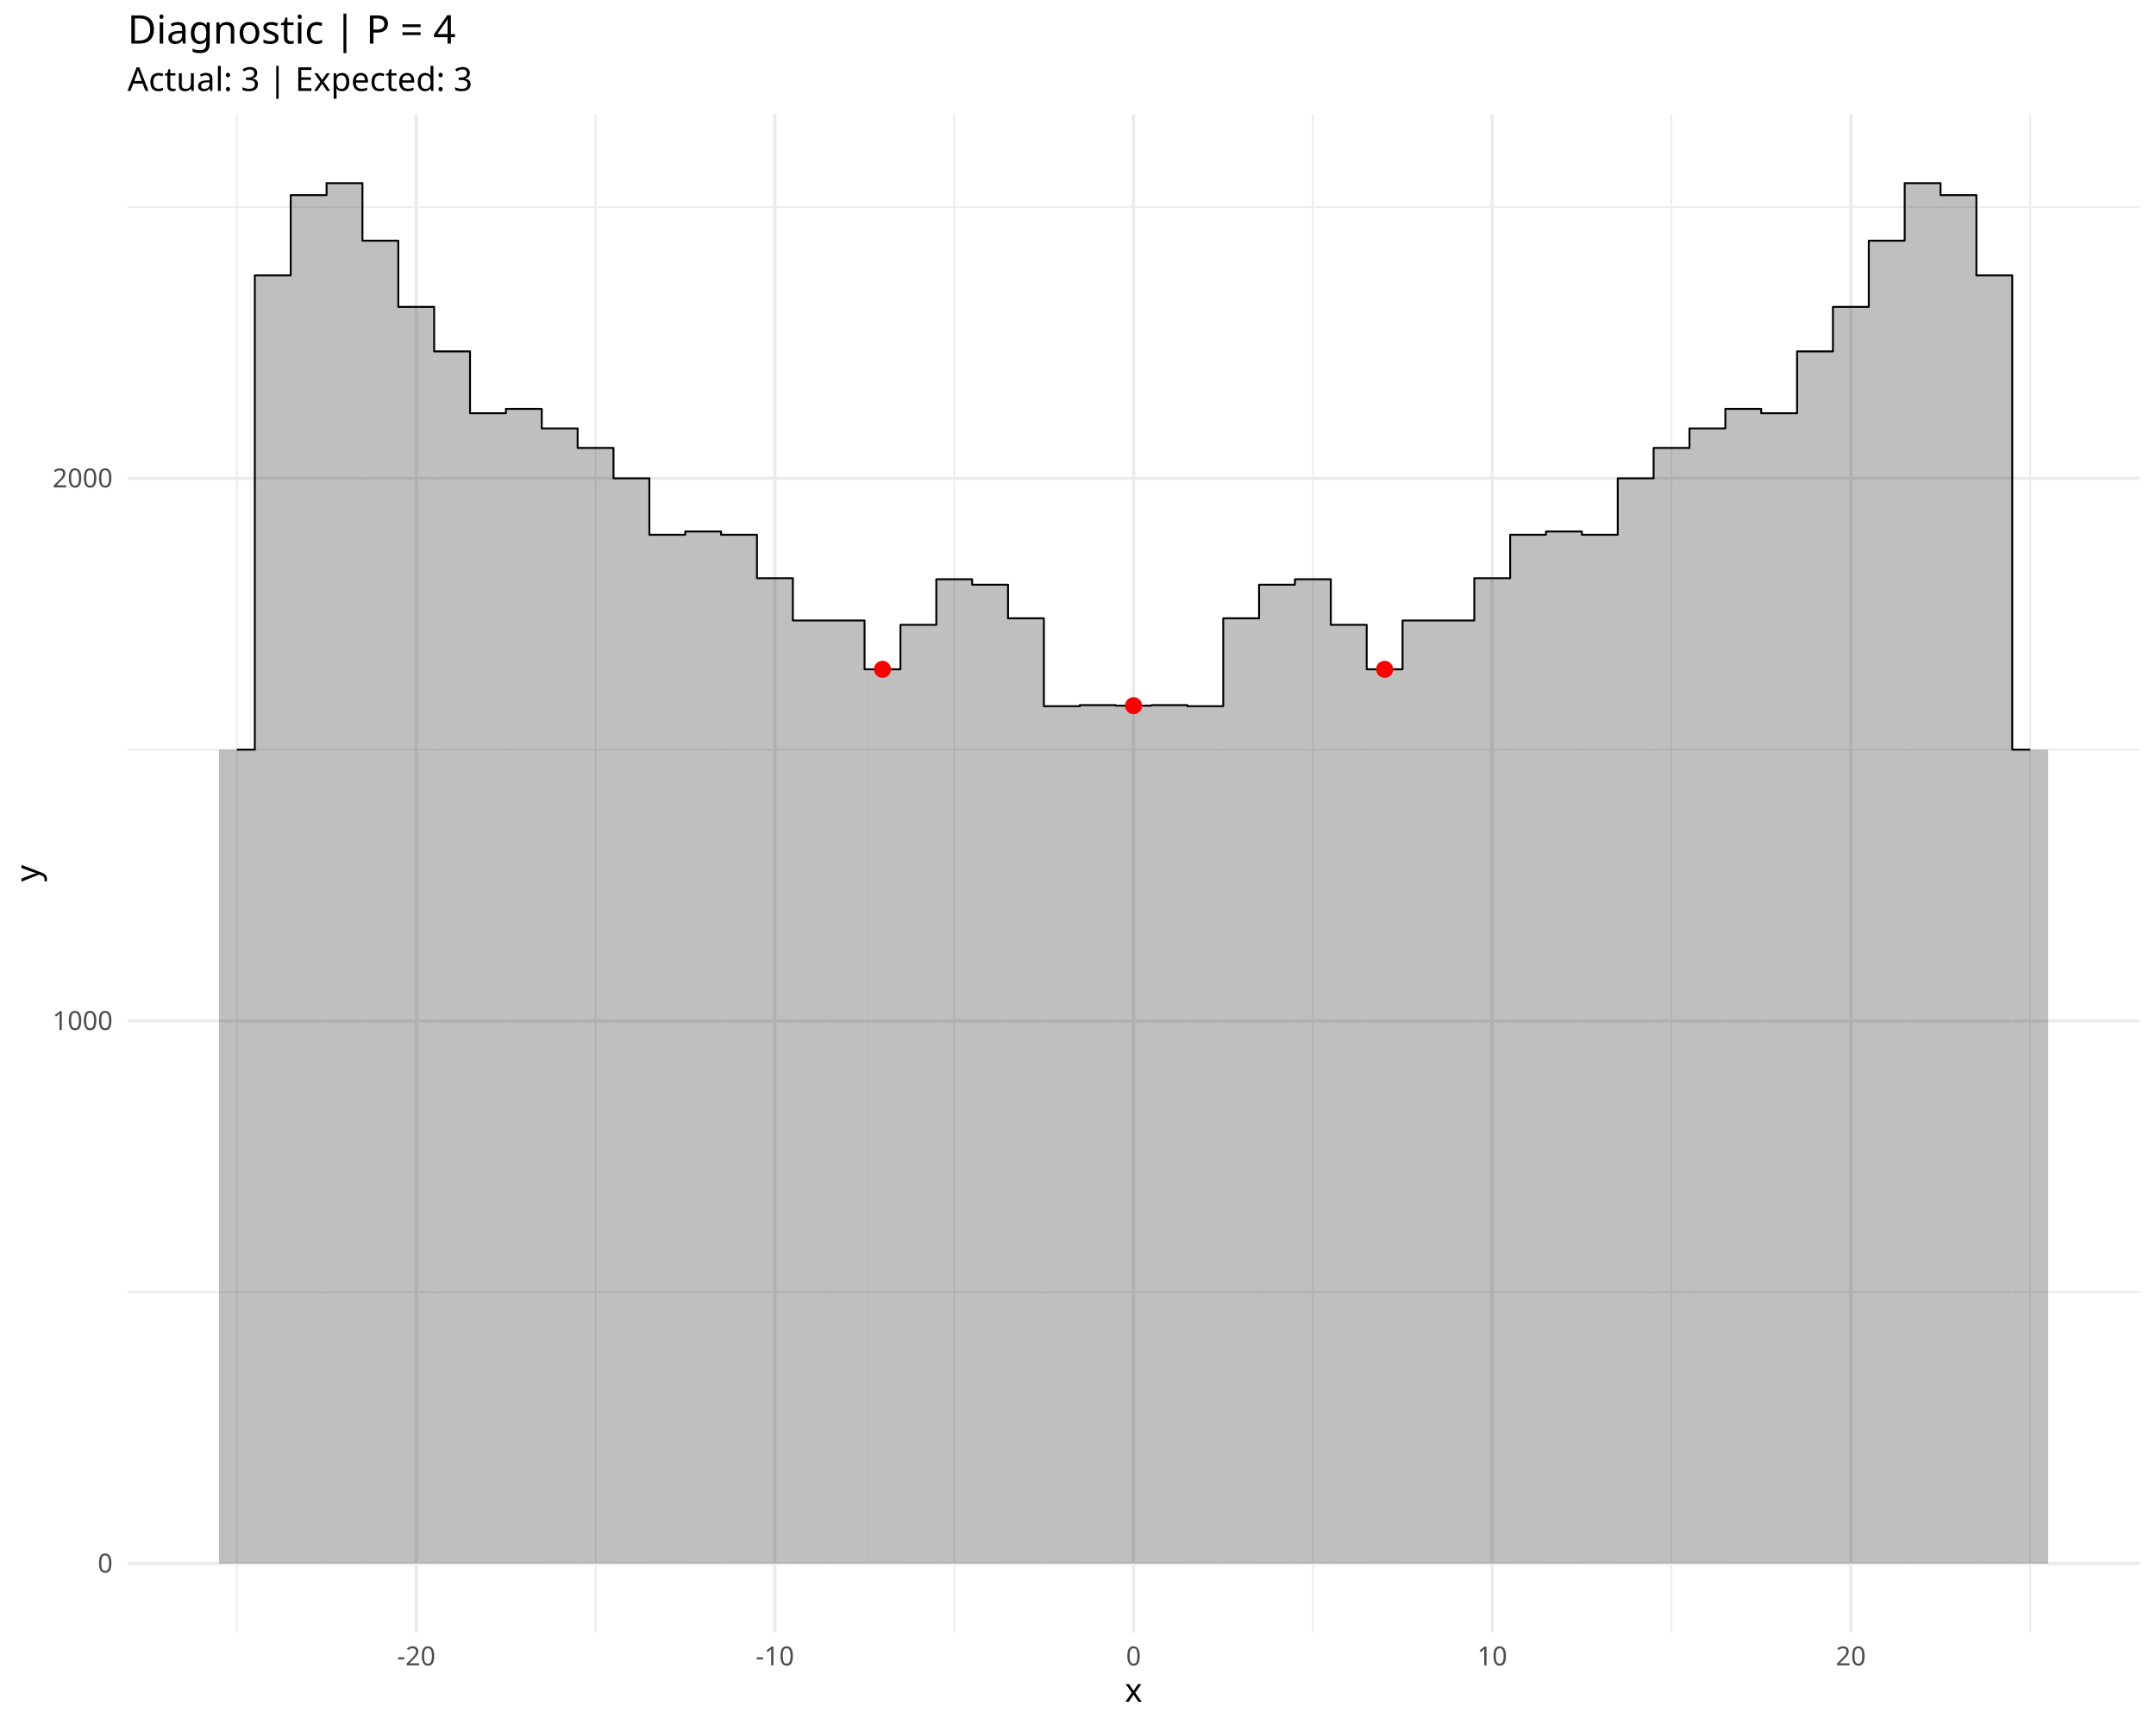
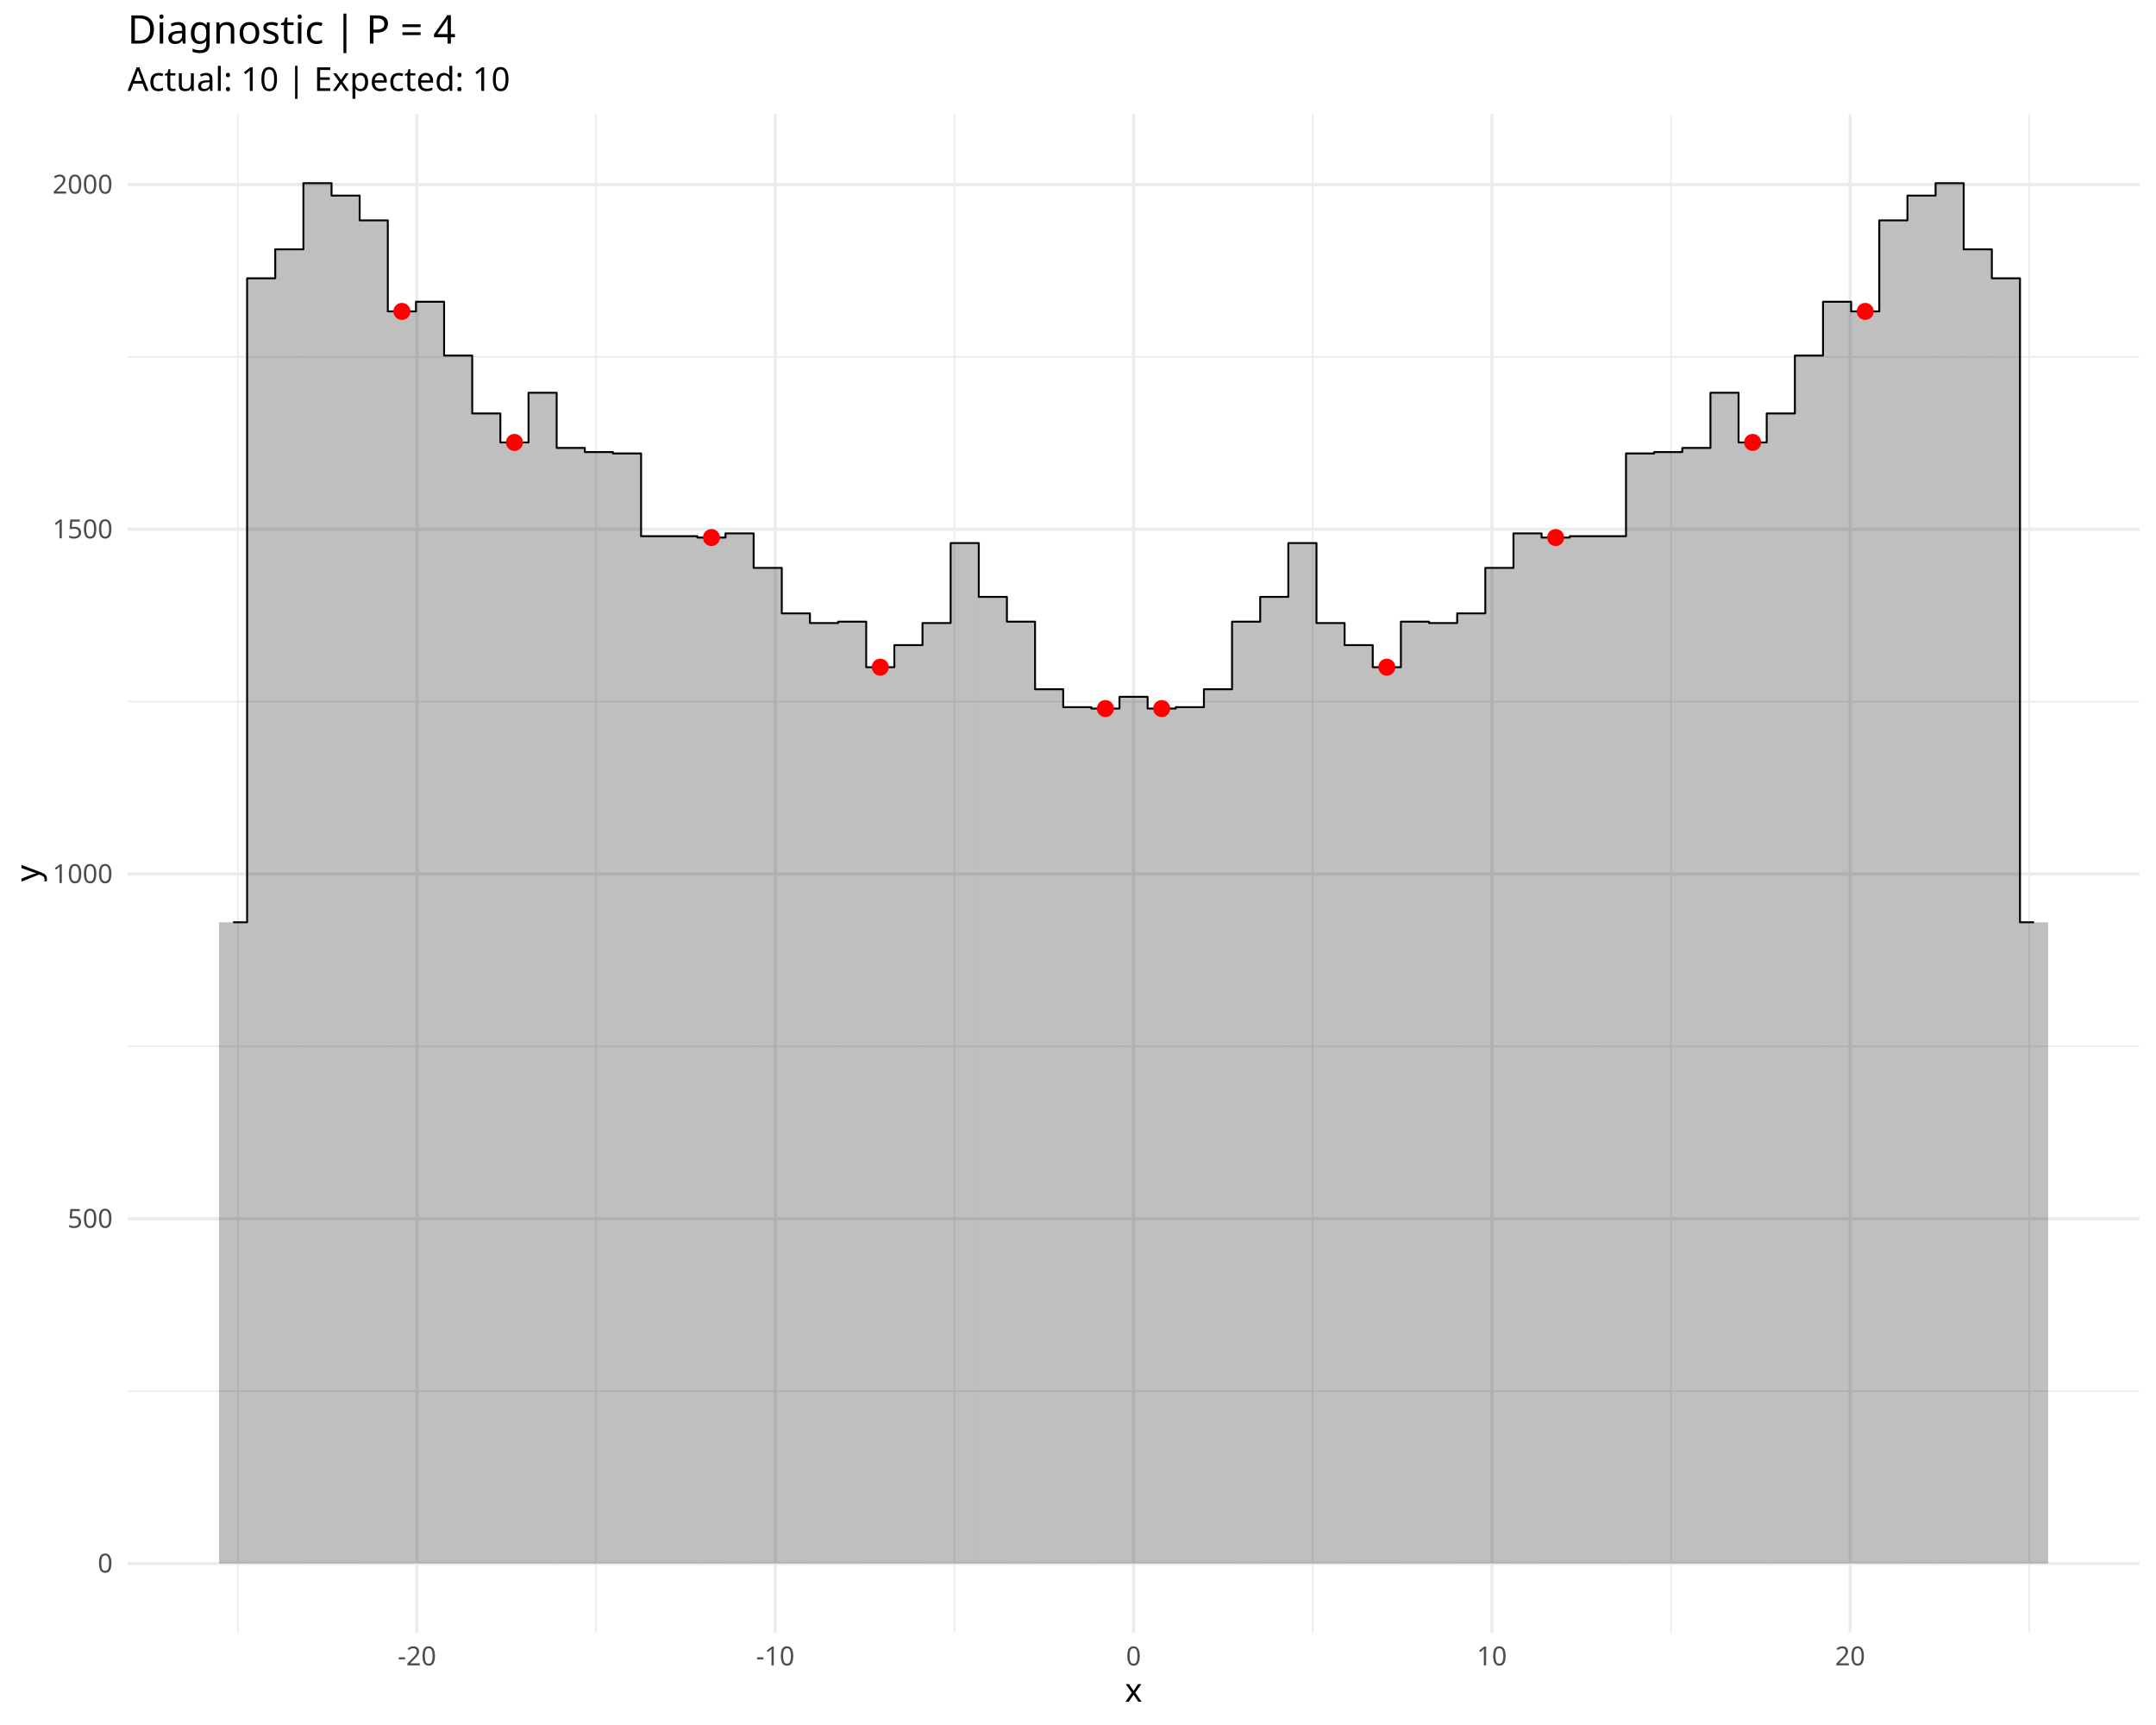
<svg xmlns="http://www.w3.org/2000/svg" class="svglite" data-engine-version="2.0" width="720.00pt" height="576.00pt" viewBox="0 0 720.00 576.00">
  <defs>
    <style type="text/css">
    .svglite line, .svglite polyline, .svglite polygon, .svglite path, .svglite rect, .svglite circle {
      fill: none;
      stroke: #000000;
      stroke-linecap: round;
      stroke-linejoin: round;
      stroke-miterlimit: 10.00;
    }
  </style>
  </defs>
  <rect width="100%" height="100%" style="stroke: none; fill: #FFFFFF;" />
  <defs>
    <clipPath id="cpMC4wMHw3MjAuMDB8MC4wMHw1NzYuMDA=">
      <rect x="0.00" y="0.00" width="720.00" height="576.00" />
    </clipPath>
  </defs>
  <g clip-path="url(#cpMC4wMHw3MjAuMDB8MC4wMHw1NzYuMDA=)">
    <rect x="0.00" y="0.00" width="720.00" height="576.00" style="stroke-width: 1.07; stroke: none; fill: #FFFFFF;" />
  </g>
  <defs>
    <clipPath id="cpNDIuNTh8NzE0LjUyfDM4LjEyfDU0NS4xMQ==">
      <rect x="42.58" y="38.12" width="671.94" height="507.00" />
    </clipPath>
  </defs>
  <g clip-path="url(#cpNDIuNTh8NzE0LjUyfDM4LjEyfDU0NS4xMQ==)">
-     <polyline points="42.58,431.48 714.52,431.48 " style="stroke-width: 0.53; stroke: #EBEBEB; stroke-linecap: butt;" />
-     <polyline points="42.58,250.31 714.52,250.31 " style="stroke-width: 0.53; stroke: #EBEBEB; stroke-linecap: butt;" />
-     <polyline points="42.58,69.13 714.52,69.13 " style="stroke-width: 0.53; stroke: #EBEBEB; stroke-linecap: butt;" />
-     <polyline points="79.11,545.11 79.11,38.12 " style="stroke-width: 0.53; stroke: #EBEBEB; stroke-linecap: butt;" />
-     <polyline points="198.89,545.11 198.89,38.12 " style="stroke-width: 0.53; stroke: #EBEBEB; stroke-linecap: butt;" />
-     <polyline points="318.66,545.11 318.66,38.12 " style="stroke-width: 0.53; stroke: #EBEBEB; stroke-linecap: butt;" />
-     <polyline points="438.44,545.11 438.44,38.12 " style="stroke-width: 0.53; stroke: #EBEBEB; stroke-linecap: butt;" />
-     <polyline points="558.21,545.11 558.21,38.12 " style="stroke-width: 0.53; stroke: #EBEBEB; stroke-linecap: butt;" />
-     <polyline points="677.99,545.11 677.99,38.12 " style="stroke-width: 0.53; stroke: #EBEBEB; stroke-linecap: butt;" />
+     <polyline points="42.58,464.51 714.52,464.51 " style="stroke-width: 0.53; stroke: #EBEBEB; stroke-linecap: butt;" />
+     <polyline points="42.58,349.40 714.52,349.40 " style="stroke-width: 0.53; stroke: #EBEBEB; stroke-linecap: butt;" />
+     <polyline points="42.58,234.29 714.52,234.29 " style="stroke-width: 0.53; stroke: #EBEBEB; stroke-linecap: butt;" />
+     <polyline points="42.58,119.18 714.52,119.18 " style="stroke-width: 0.53; stroke: #EBEBEB; stroke-linecap: butt;" />
+     <polyline points="79.41,545.11 79.41,38.12 " style="stroke-width: 0.53; stroke: #EBEBEB; stroke-linecap: butt;" />
+     <polyline points="199.07,545.11 199.07,38.12 " style="stroke-width: 0.53; stroke: #EBEBEB; stroke-linecap: butt;" />
+     <polyline points="318.72,545.11 318.72,38.12 " style="stroke-width: 0.53; stroke: #EBEBEB; stroke-linecap: butt;" />
+     <polyline points="438.38,545.11 438.38,38.12 " style="stroke-width: 0.53; stroke: #EBEBEB; stroke-linecap: butt;" />
+     <polyline points="558.04,545.11 558.04,38.12 " style="stroke-width: 0.53; stroke: #EBEBEB; stroke-linecap: butt;" />
+     <polyline points="677.69,545.11 677.69,38.12 " style="stroke-width: 0.53; stroke: #EBEBEB; stroke-linecap: butt;" />
    <polyline points="42.58,522.07 714.52,522.07 " style="stroke-width: 1.07; stroke: #EBEBEB; stroke-linecap: butt;" />
-     <polyline points="42.58,340.89 714.52,340.89 " style="stroke-width: 1.07; stroke: #EBEBEB; stroke-linecap: butt;" />
-     <polyline points="42.58,159.72 714.52,159.72 " style="stroke-width: 1.07; stroke: #EBEBEB; stroke-linecap: butt;" />
-     <polyline points="139.00,545.11 139.00,38.12 " style="stroke-width: 1.07; stroke: #EBEBEB; stroke-linecap: butt;" />
-     <polyline points="258.78,545.11 258.78,38.12 " style="stroke-width: 1.07; stroke: #EBEBEB; stroke-linecap: butt;" />
+     <polyline points="42.58,406.96 714.52,406.96 " style="stroke-width: 1.07; stroke: #EBEBEB; stroke-linecap: butt;" />
+     <polyline points="42.58,291.84 714.52,291.84 " style="stroke-width: 1.07; stroke: #EBEBEB; stroke-linecap: butt;" />
+     <polyline points="42.58,176.73 714.52,176.73 " style="stroke-width: 1.07; stroke: #EBEBEB; stroke-linecap: butt;" />
+     <polyline points="42.58,61.62 714.52,61.62 " style="stroke-width: 1.07; stroke: #EBEBEB; stroke-linecap: butt;" />
+     <polyline points="139.24,545.11 139.24,38.12 " style="stroke-width: 1.07; stroke: #EBEBEB; stroke-linecap: butt;" />
+     <polyline points="258.90,545.11 258.90,38.12 " style="stroke-width: 1.07; stroke: #EBEBEB; stroke-linecap: butt;" />
    <polyline points="378.55,545.11 378.55,38.12 " style="stroke-width: 1.07; stroke: #EBEBEB; stroke-linecap: butt;" />
-     <polyline points="498.33,545.11 498.33,38.12 " style="stroke-width: 1.07; stroke: #EBEBEB; stroke-linecap: butt;" />
-     <polyline points="618.10,545.11 618.10,38.12 " style="stroke-width: 1.07; stroke: #EBEBEB; stroke-linecap: butt;" />
-     <rect x="73.13" y="250.31" width="11.98" height="271.76" style="stroke-width: 1.07; stroke: none; stroke-linecap: butt; stroke-linejoin: miter; fill: #000000; fill-opacity: 0.25;" />
-     <rect x="85.10" y="91.96" width="11.98" height="430.11" style="stroke-width: 1.07; stroke: none; stroke-linecap: butt; stroke-linejoin: miter; fill: #000000; fill-opacity: 0.25;" />
-     <rect x="97.08" y="65.15" width="11.98" height="456.92" style="stroke-width: 1.07; stroke: none; stroke-linecap: butt; stroke-linejoin: miter; fill: #000000; fill-opacity: 0.25;" />
-     <rect x="109.06" y="61.16" width="11.98" height="460.91" style="stroke-width: 1.07; stroke: none; stroke-linecap: butt; stroke-linejoin: miter; fill: #000000; fill-opacity: 0.25;" />
-     <rect x="121.04" y="80.37" width="11.98" height="441.70" style="stroke-width: 1.07; stroke: none; stroke-linecap: butt; stroke-linejoin: miter; fill: #000000; fill-opacity: 0.25;" />
-     <rect x="133.01" y="102.47" width="11.98" height="419.60" style="stroke-width: 1.07; stroke: none; stroke-linecap: butt; stroke-linejoin: miter; fill: #000000; fill-opacity: 0.25;" />
-     <rect x="144.99" y="117.33" width="11.98" height="404.74" style="stroke-width: 1.07; stroke: none; stroke-linecap: butt; stroke-linejoin: miter; fill: #000000; fill-opacity: 0.25;" />
-     <rect x="156.97" y="137.98" width="11.98" height="384.09" style="stroke-width: 1.07; stroke: none; stroke-linecap: butt; stroke-linejoin: miter; fill: #000000; fill-opacity: 0.25;" />
-     <rect x="168.95" y="136.53" width="11.98" height="385.54" style="stroke-width: 1.07; stroke: none; stroke-linecap: butt; stroke-linejoin: miter; fill: #000000; fill-opacity: 0.25;" />
-     <rect x="180.92" y="143.05" width="11.98" height="379.01" style="stroke-width: 1.07; stroke: none; stroke-linecap: butt; stroke-linejoin: miter; fill: #000000; fill-opacity: 0.25;" />
-     <rect x="192.90" y="149.57" width="11.98" height="372.49" style="stroke-width: 1.07; stroke: none; stroke-linecap: butt; stroke-linejoin: miter; fill: #000000; fill-opacity: 0.25;" />
-     <rect x="204.88" y="159.72" width="11.98" height="362.35" style="stroke-width: 1.07; stroke: none; stroke-linecap: butt; stroke-linejoin: miter; fill: #000000; fill-opacity: 0.25;" />
-     <rect x="216.86" y="178.56" width="11.98" height="343.50" style="stroke-width: 1.07; stroke: none; stroke-linecap: butt; stroke-linejoin: miter; fill: #000000; fill-opacity: 0.25;" />
-     <rect x="228.83" y="177.48" width="11.98" height="344.59" style="stroke-width: 1.07; stroke: none; stroke-linecap: butt; stroke-linejoin: miter; fill: #000000; fill-opacity: 0.25;" />
-     <rect x="240.81" y="178.56" width="11.98" height="343.50" style="stroke-width: 1.07; stroke: none; stroke-linecap: butt; stroke-linejoin: miter; fill: #000000; fill-opacity: 0.25;" />
-     <rect x="252.79" y="193.06" width="11.98" height="329.01" style="stroke-width: 1.07; stroke: none; stroke-linecap: butt; stroke-linejoin: miter; fill: #000000; fill-opacity: 0.25;" />
-     <rect x="264.77" y="207.19" width="11.98" height="314.88" style="stroke-width: 1.07; stroke: none; stroke-linecap: butt; stroke-linejoin: miter; fill: #000000; fill-opacity: 0.25;" />
-     <rect x="276.74" y="207.19" width="11.98" height="314.88" style="stroke-width: 1.07; stroke: none; stroke-linecap: butt; stroke-linejoin: miter; fill: #000000; fill-opacity: 0.25;" />
-     <rect x="288.72" y="223.49" width="11.98" height="298.57" style="stroke-width: 1.07; stroke: none; stroke-linecap: butt; stroke-linejoin: miter; fill: #000000; fill-opacity: 0.25;" />
-     <rect x="300.70" y="208.64" width="11.98" height="313.43" style="stroke-width: 1.07; stroke: none; stroke-linecap: butt; stroke-linejoin: miter; fill: #000000; fill-opacity: 0.25;" />
-     <rect x="312.68" y="193.42" width="11.98" height="328.65" style="stroke-width: 1.07; stroke: none; stroke-linecap: butt; stroke-linejoin: miter; fill: #000000; fill-opacity: 0.25;" />
-     <rect x="324.65" y="195.23" width="11.98" height="326.84" style="stroke-width: 1.07; stroke: none; stroke-linecap: butt; stroke-linejoin: miter; fill: #000000; fill-opacity: 0.25;" />
-     <rect x="336.63" y="206.46" width="11.98" height="315.60" style="stroke-width: 1.07; stroke: none; stroke-linecap: butt; stroke-linejoin: miter; fill: #000000; fill-opacity: 0.25;" />
-     <rect x="348.61" y="235.81" width="11.98" height="286.25" style="stroke-width: 1.07; stroke: none; stroke-linecap: butt; stroke-linejoin: miter; fill: #000000; fill-opacity: 0.25;" />
-     <rect x="360.59" y="235.45" width="11.98" height="286.62" style="stroke-width: 1.07; stroke: none; stroke-linecap: butt; stroke-linejoin: miter; fill: #000000; fill-opacity: 0.25;" />
-     <rect x="372.56" y="235.63" width="11.98" height="286.44" style="stroke-width: 1.07; stroke: none; stroke-linecap: butt; stroke-linejoin: miter; fill: #000000; fill-opacity: 0.25;" />
-     <rect x="384.54" y="235.45" width="11.98" height="286.62" style="stroke-width: 1.07; stroke: none; stroke-linecap: butt; stroke-linejoin: miter; fill: #000000; fill-opacity: 0.25;" />
-     <rect x="396.52" y="235.81" width="11.98" height="286.25" style="stroke-width: 1.07; stroke: none; stroke-linecap: butt; stroke-linejoin: miter; fill: #000000; fill-opacity: 0.25;" />
-     <rect x="408.50" y="206.46" width="11.98" height="315.60" style="stroke-width: 1.07; stroke: none; stroke-linecap: butt; stroke-linejoin: miter; fill: #000000; fill-opacity: 0.25;" />
-     <rect x="420.47" y="195.23" width="11.98" height="326.84" style="stroke-width: 1.07; stroke: none; stroke-linecap: butt; stroke-linejoin: miter; fill: #000000; fill-opacity: 0.25;" />
-     <rect x="432.45" y="193.42" width="11.98" height="328.65" style="stroke-width: 1.07; stroke: none; stroke-linecap: butt; stroke-linejoin: miter; fill: #000000; fill-opacity: 0.25;" />
-     <rect x="444.43" y="208.64" width="11.98" height="313.43" style="stroke-width: 1.07; stroke: none; stroke-linecap: butt; stroke-linejoin: miter; fill: #000000; fill-opacity: 0.25;" />
-     <rect x="456.41" y="223.49" width="11.98" height="298.57" style="stroke-width: 1.07; stroke: none; stroke-linecap: butt; stroke-linejoin: miter; fill: #000000; fill-opacity: 0.25;" />
-     <rect x="468.38" y="207.19" width="11.98" height="314.88" style="stroke-width: 1.07; stroke: none; stroke-linecap: butt; stroke-linejoin: miter; fill: #000000; fill-opacity: 0.25;" />
-     <rect x="480.36" y="207.19" width="11.98" height="314.88" style="stroke-width: 1.07; stroke: none; stroke-linecap: butt; stroke-linejoin: miter; fill: #000000; fill-opacity: 0.25;" />
-     <rect x="492.34" y="193.06" width="11.98" height="329.01" style="stroke-width: 1.07; stroke: none; stroke-linecap: butt; stroke-linejoin: miter; fill: #000000; fill-opacity: 0.25;" />
-     <rect x="504.32" y="178.56" width="11.98" height="343.50" style="stroke-width: 1.07; stroke: none; stroke-linecap: butt; stroke-linejoin: miter; fill: #000000; fill-opacity: 0.25;" />
-     <rect x="516.29" y="177.48" width="11.98" height="344.59" style="stroke-width: 1.07; stroke: none; stroke-linecap: butt; stroke-linejoin: miter; fill: #000000; fill-opacity: 0.25;" />
-     <rect x="528.27" y="178.56" width="11.98" height="343.50" style="stroke-width: 1.07; stroke: none; stroke-linecap: butt; stroke-linejoin: miter; fill: #000000; fill-opacity: 0.25;" />
-     <rect x="540.25" y="159.72" width="11.98" height="362.35" style="stroke-width: 1.07; stroke: none; stroke-linecap: butt; stroke-linejoin: miter; fill: #000000; fill-opacity: 0.25;" />
-     <rect x="552.23" y="149.57" width="11.98" height="372.49" style="stroke-width: 1.07; stroke: none; stroke-linecap: butt; stroke-linejoin: miter; fill: #000000; fill-opacity: 0.25;" />
-     <rect x="564.20" y="143.05" width="11.98" height="379.01" style="stroke-width: 1.07; stroke: none; stroke-linecap: butt; stroke-linejoin: miter; fill: #000000; fill-opacity: 0.25;" />
-     <rect x="576.18" y="136.53" width="11.98" height="385.54" style="stroke-width: 1.07; stroke: none; stroke-linecap: butt; stroke-linejoin: miter; fill: #000000; fill-opacity: 0.25;" />
-     <rect x="588.16" y="137.98" width="11.98" height="384.09" style="stroke-width: 1.07; stroke: none; stroke-linecap: butt; stroke-linejoin: miter; fill: #000000; fill-opacity: 0.25;" />
-     <rect x="600.14" y="117.33" width="11.98" height="404.74" style="stroke-width: 1.07; stroke: none; stroke-linecap: butt; stroke-linejoin: miter; fill: #000000; fill-opacity: 0.25;" />
-     <rect x="612.11" y="102.47" width="11.98" height="419.60" style="stroke-width: 1.07; stroke: none; stroke-linecap: butt; stroke-linejoin: miter; fill: #000000; fill-opacity: 0.25;" />
-     <rect x="624.09" y="80.37" width="11.98" height="441.70" style="stroke-width: 1.07; stroke: none; stroke-linecap: butt; stroke-linejoin: miter; fill: #000000; fill-opacity: 0.25;" />
-     <rect x="636.07" y="61.16" width="11.98" height="460.91" style="stroke-width: 1.07; stroke: none; stroke-linecap: butt; stroke-linejoin: miter; fill: #000000; fill-opacity: 0.25;" />
-     <rect x="648.05" y="65.15" width="11.98" height="456.92" style="stroke-width: 1.07; stroke: none; stroke-linecap: butt; stroke-linejoin: miter; fill: #000000; fill-opacity: 0.25;" />
-     <rect x="660.02" y="91.96" width="11.98" height="430.11" style="stroke-width: 1.07; stroke: none; stroke-linecap: butt; stroke-linejoin: miter; fill: #000000; fill-opacity: 0.25;" />
-     <rect x="672.00" y="250.31" width="11.98" height="271.76" style="stroke-width: 1.07; stroke: none; stroke-linecap: butt; stroke-linejoin: miter; fill: #000000; fill-opacity: 0.25;" />
-     <polyline points="79.11,250.31 85.10,250.31 85.10,91.96 97.08,91.96 97.08,65.15 109.06,65.15 109.06,61.16 121.04,61.16 121.04,80.37 133.01,80.37 133.01,102.47 144.99,102.47 144.99,117.33 156.97,117.33 156.97,137.98 168.95,137.98 168.95,136.53 180.92,136.53 180.92,143.05 192.90,143.05 192.90,149.57 204.88,149.57 204.88,159.72 216.86,159.72 216.86,178.56 228.83,178.56 228.83,177.48 240.81,177.48 240.81,178.56 252.79,178.56 252.79,193.06 264.77,193.06 264.77,207.19 276.74,207.19 276.74,207.19 288.72,207.19 288.72,223.49 300.70,223.49 300.70,208.64 312.68,208.64 312.68,193.42 324.65,193.42 324.65,195.23 336.63,195.23 336.63,206.46 348.61,206.46 348.61,235.81 360.59,235.81 360.59,235.45 372.56,235.45 372.56,235.63 384.54,235.63 384.54,235.45 396.52,235.45 396.52,235.81 408.50,235.81 408.50,206.46 420.47,206.46 420.47,195.23 432.45,195.23 432.45,193.42 444.43,193.42 444.43,208.64 456.41,208.64 456.41,223.49 468.38,223.49 468.38,207.19 480.36,207.19 480.36,207.19 492.34,207.19 492.34,193.06 504.32,193.06 504.32,178.56 516.29,178.56 516.29,177.48 528.27,177.48 528.27,178.56 540.25,178.56 540.25,159.72 552.23,159.72 552.23,149.57 564.20,149.57 564.20,143.05 576.18,143.05 576.18,136.53 588.16,136.53 588.16,137.98 600.14,137.98 600.14,117.33 612.11,117.33 612.11,102.47 624.09,102.47 624.09,80.37 636.07,80.37 636.07,61.16 648.05,61.16 648.05,65.15 660.02,65.15 660.02,91.96 672.00,91.96 672.00,250.31 677.99,250.31 " style="stroke-width: 0.64; stroke-linecap: butt;" />
-     <circle cx="294.71" cy="223.49" r="2.49" style="stroke-width: 0.71; stroke: #FF0000; fill: #FF0000;" />
-     <circle cx="378.55" cy="235.63" r="2.49" style="stroke-width: 0.71; stroke: #FF0000; fill: #FF0000;" />
-     <circle cx="462.39" cy="223.49" r="2.49" style="stroke-width: 0.71; stroke: #FF0000; fill: #FF0000;" />
+     <polyline points="498.21,545.11 498.21,38.12 " style="stroke-width: 1.07; stroke: #EBEBEB; stroke-linecap: butt;" />
+     <polyline points="617.86,545.11 617.86,38.12 " style="stroke-width: 1.07; stroke: #EBEBEB; stroke-linecap: butt;" />
+     <rect x="73.13" y="307.96" width="9.40" height="214.11" style="stroke-width: 1.07; stroke: none; stroke-linecap: butt; stroke-linejoin: miter; fill: #000000; fill-opacity: 0.25;" />
+     <rect x="82.52" y="92.93" width="9.40" height="429.13" style="stroke-width: 1.07; stroke: none; stroke-linecap: butt; stroke-linejoin: miter; fill: #000000; fill-opacity: 0.25;" />
+     <rect x="91.92" y="83.26" width="9.40" height="438.80" style="stroke-width: 1.07; stroke: none; stroke-linecap: butt; stroke-linejoin: miter; fill: #000000; fill-opacity: 0.25;" />
+     <rect x="101.32" y="61.16" width="9.40" height="460.91" style="stroke-width: 1.07; stroke: none; stroke-linecap: butt; stroke-linejoin: miter; fill: #000000; fill-opacity: 0.25;" />
+     <rect x="110.72" y="65.31" width="9.40" height="456.76" style="stroke-width: 1.07; stroke: none; stroke-linecap: butt; stroke-linejoin: miter; fill: #000000; fill-opacity: 0.25;" />
+     <rect x="120.11" y="73.59" width="9.40" height="448.47" style="stroke-width: 1.07; stroke: none; stroke-linecap: butt; stroke-linejoin: miter; fill: #000000; fill-opacity: 0.25;" />
+     <rect x="129.51" y="103.98" width="9.40" height="418.08" style="stroke-width: 1.07; stroke: none; stroke-linecap: butt; stroke-linejoin: miter; fill: #000000; fill-opacity: 0.25;" />
+     <rect x="138.91" y="100.76" width="9.40" height="421.31" style="stroke-width: 1.07; stroke: none; stroke-linecap: butt; stroke-linejoin: miter; fill: #000000; fill-opacity: 0.25;" />
+     <rect x="148.31" y="118.72" width="9.40" height="403.35" style="stroke-width: 1.07; stroke: none; stroke-linecap: butt; stroke-linejoin: miter; fill: #000000; fill-opacity: 0.25;" />
+     <rect x="157.70" y="138.06" width="9.40" height="384.01" style="stroke-width: 1.07; stroke: none; stroke-linecap: butt; stroke-linejoin: miter; fill: #000000; fill-opacity: 0.25;" />
+     <rect x="167.10" y="147.73" width="9.40" height="374.34" style="stroke-width: 1.07; stroke: none; stroke-linecap: butt; stroke-linejoin: miter; fill: #000000; fill-opacity: 0.25;" />
+     <rect x="176.50" y="131.15" width="9.40" height="390.92" style="stroke-width: 1.07; stroke: none; stroke-linecap: butt; stroke-linejoin: miter; fill: #000000; fill-opacity: 0.25;" />
+     <rect x="185.90" y="149.57" width="9.40" height="372.50" style="stroke-width: 1.07; stroke: none; stroke-linecap: butt; stroke-linejoin: miter; fill: #000000; fill-opacity: 0.25;" />
+     <rect x="195.30" y="150.95" width="9.40" height="371.12" style="stroke-width: 1.07; stroke: none; stroke-linecap: butt; stroke-linejoin: miter; fill: #000000; fill-opacity: 0.25;" />
+     <rect x="204.69" y="151.41" width="9.40" height="370.66" style="stroke-width: 1.07; stroke: none; stroke-linecap: butt; stroke-linejoin: miter; fill: #000000; fill-opacity: 0.25;" />
+     <rect x="214.09" y="179.04" width="9.40" height="343.03" style="stroke-width: 1.07; stroke: none; stroke-linecap: butt; stroke-linejoin: miter; fill: #000000; fill-opacity: 0.25;" />
+     <rect x="223.49" y="179.04" width="9.40" height="343.03" style="stroke-width: 1.07; stroke: none; stroke-linecap: butt; stroke-linejoin: miter; fill: #000000; fill-opacity: 0.25;" />
+     <rect x="232.89" y="179.50" width="9.40" height="342.57" style="stroke-width: 1.07; stroke: none; stroke-linecap: butt; stroke-linejoin: miter; fill: #000000; fill-opacity: 0.25;" />
+     <rect x="242.28" y="178.11" width="9.40" height="343.95" style="stroke-width: 1.07; stroke: none; stroke-linecap: butt; stroke-linejoin: miter; fill: #000000; fill-opacity: 0.25;" />
+     <rect x="251.68" y="189.63" width="9.40" height="332.44" style="stroke-width: 1.07; stroke: none; stroke-linecap: butt; stroke-linejoin: miter; fill: #000000; fill-opacity: 0.25;" />
+     <rect x="261.08" y="204.82" width="9.40" height="317.25" style="stroke-width: 1.07; stroke: none; stroke-linecap: butt; stroke-linejoin: miter; fill: #000000; fill-opacity: 0.25;" />
+     <rect x="270.48" y="208.04" width="9.40" height="314.02" style="stroke-width: 1.07; stroke: none; stroke-linecap: butt; stroke-linejoin: miter; fill: #000000; fill-opacity: 0.25;" />
+     <rect x="279.88" y="207.58" width="9.40" height="314.48" style="stroke-width: 1.07; stroke: none; stroke-linecap: butt; stroke-linejoin: miter; fill: #000000; fill-opacity: 0.25;" />
+     <rect x="289.27" y="222.78" width="9.40" height="299.29" style="stroke-width: 1.07; stroke: none; stroke-linecap: butt; stroke-linejoin: miter; fill: #000000; fill-opacity: 0.25;" />
+     <rect x="298.67" y="215.41" width="9.40" height="306.66" style="stroke-width: 1.07; stroke: none; stroke-linecap: butt; stroke-linejoin: miter; fill: #000000; fill-opacity: 0.25;" />
+     <rect x="308.07" y="208.04" width="9.40" height="314.02" style="stroke-width: 1.07; stroke: none; stroke-linecap: butt; stroke-linejoin: miter; fill: #000000; fill-opacity: 0.25;" />
+     <rect x="317.47" y="181.34" width="9.40" height="340.73" style="stroke-width: 1.07; stroke: none; stroke-linecap: butt; stroke-linejoin: miter; fill: #000000; fill-opacity: 0.25;" />
+     <rect x="326.86" y="199.30" width="9.40" height="322.77" style="stroke-width: 1.07; stroke: none; stroke-linecap: butt; stroke-linejoin: miter; fill: #000000; fill-opacity: 0.25;" />
+     <rect x="336.26" y="207.58" width="9.40" height="314.48" style="stroke-width: 1.07; stroke: none; stroke-linecap: butt; stroke-linejoin: miter; fill: #000000; fill-opacity: 0.25;" />
+     <rect x="345.66" y="230.15" width="9.40" height="291.92" style="stroke-width: 1.07; stroke: none; stroke-linecap: butt; stroke-linejoin: miter; fill: #000000; fill-opacity: 0.25;" />
+     <rect x="355.06" y="236.13" width="9.40" height="285.94" style="stroke-width: 1.07; stroke: none; stroke-linecap: butt; stroke-linejoin: miter; fill: #000000; fill-opacity: 0.25;" />
+     <rect x="364.46" y="236.59" width="9.40" height="285.48" style="stroke-width: 1.07; stroke: none; stroke-linecap: butt; stroke-linejoin: miter; fill: #000000; fill-opacity: 0.25;" />
+     <rect x="373.85" y="232.68" width="9.40" height="289.39" style="stroke-width: 1.07; stroke: none; stroke-linecap: butt; stroke-linejoin: miter; fill: #000000; fill-opacity: 0.25;" />
+     <rect x="383.25" y="236.59" width="9.40" height="285.48" style="stroke-width: 1.07; stroke: none; stroke-linecap: butt; stroke-linejoin: miter; fill: #000000; fill-opacity: 0.25;" />
+     <rect x="392.65" y="236.13" width="9.40" height="285.94" style="stroke-width: 1.07; stroke: none; stroke-linecap: butt; stroke-linejoin: miter; fill: #000000; fill-opacity: 0.25;" />
+     <rect x="402.05" y="230.15" width="9.40" height="291.92" style="stroke-width: 1.07; stroke: none; stroke-linecap: butt; stroke-linejoin: miter; fill: #000000; fill-opacity: 0.25;" />
+     <rect x="411.44" y="207.58" width="9.40" height="314.48" style="stroke-width: 1.07; stroke: none; stroke-linecap: butt; stroke-linejoin: miter; fill: #000000; fill-opacity: 0.25;" />
+     <rect x="420.84" y="199.30" width="9.40" height="322.77" style="stroke-width: 1.07; stroke: none; stroke-linecap: butt; stroke-linejoin: miter; fill: #000000; fill-opacity: 0.25;" />
+     <rect x="430.24" y="181.34" width="9.40" height="340.73" style="stroke-width: 1.07; stroke: none; stroke-linecap: butt; stroke-linejoin: miter; fill: #000000; fill-opacity: 0.25;" />
+     <rect x="439.64" y="208.04" width="9.40" height="314.02" style="stroke-width: 1.07; stroke: none; stroke-linecap: butt; stroke-linejoin: miter; fill: #000000; fill-opacity: 0.25;" />
+     <rect x="449.03" y="215.41" width="9.40" height="306.66" style="stroke-width: 1.07; stroke: none; stroke-linecap: butt; stroke-linejoin: miter; fill: #000000; fill-opacity: 0.25;" />
+     <rect x="458.43" y="222.78" width="9.40" height="299.29" style="stroke-width: 1.07; stroke: none; stroke-linecap: butt; stroke-linejoin: miter; fill: #000000; fill-opacity: 0.25;" />
+     <rect x="467.83" y="207.58" width="9.40" height="314.48" style="stroke-width: 1.07; stroke: none; stroke-linecap: butt; stroke-linejoin: miter; fill: #000000; fill-opacity: 0.25;" />
+     <rect x="477.23" y="208.04" width="9.40" height="314.02" style="stroke-width: 1.07; stroke: none; stroke-linecap: butt; stroke-linejoin: miter; fill: #000000; fill-opacity: 0.25;" />
+     <rect x="486.63" y="204.82" width="9.40" height="317.25" style="stroke-width: 1.07; stroke: none; stroke-linecap: butt; stroke-linejoin: miter; fill: #000000; fill-opacity: 0.25;" />
+     <rect x="496.02" y="189.63" width="9.40" height="332.44" style="stroke-width: 1.07; stroke: none; stroke-linecap: butt; stroke-linejoin: miter; fill: #000000; fill-opacity: 0.25;" />
+     <rect x="505.42" y="178.11" width="9.40" height="343.95" style="stroke-width: 1.07; stroke: none; stroke-linecap: butt; stroke-linejoin: miter; fill: #000000; fill-opacity: 0.25;" />
+     <rect x="514.82" y="179.50" width="9.40" height="342.57" style="stroke-width: 1.07; stroke: none; stroke-linecap: butt; stroke-linejoin: miter; fill: #000000; fill-opacity: 0.25;" />
+     <rect x="524.22" y="179.04" width="9.40" height="343.03" style="stroke-width: 1.07; stroke: none; stroke-linecap: butt; stroke-linejoin: miter; fill: #000000; fill-opacity: 0.25;" />
+     <rect x="533.61" y="179.04" width="9.40" height="343.03" style="stroke-width: 1.07; stroke: none; stroke-linecap: butt; stroke-linejoin: miter; fill: #000000; fill-opacity: 0.25;" />
+     <rect x="543.01" y="151.41" width="9.40" height="370.66" style="stroke-width: 1.07; stroke: none; stroke-linecap: butt; stroke-linejoin: miter; fill: #000000; fill-opacity: 0.25;" />
+     <rect x="552.41" y="150.95" width="9.40" height="371.12" style="stroke-width: 1.07; stroke: none; stroke-linecap: butt; stroke-linejoin: miter; fill: #000000; fill-opacity: 0.25;" />
+     <rect x="561.81" y="149.57" width="9.40" height="372.50" style="stroke-width: 1.07; stroke: none; stroke-linecap: butt; stroke-linejoin: miter; fill: #000000; fill-opacity: 0.25;" />
+     <rect x="571.21" y="131.15" width="9.40" height="390.92" style="stroke-width: 1.07; stroke: none; stroke-linecap: butt; stroke-linejoin: miter; fill: #000000; fill-opacity: 0.25;" />
+     <rect x="580.60" y="147.73" width="9.40" height="374.34" style="stroke-width: 1.07; stroke: none; stroke-linecap: butt; stroke-linejoin: miter; fill: #000000; fill-opacity: 0.25;" />
+     <rect x="590.00" y="138.06" width="9.40" height="384.01" style="stroke-width: 1.07; stroke: none; stroke-linecap: butt; stroke-linejoin: miter; fill: #000000; fill-opacity: 0.25;" />
+     <rect x="599.40" y="118.72" width="9.40" height="403.35" style="stroke-width: 1.07; stroke: none; stroke-linecap: butt; stroke-linejoin: miter; fill: #000000; fill-opacity: 0.25;" />
+     <rect x="608.80" y="100.76" width="9.40" height="421.31" style="stroke-width: 1.07; stroke: none; stroke-linecap: butt; stroke-linejoin: miter; fill: #000000; fill-opacity: 0.25;" />
+     <rect x="618.19" y="103.98" width="9.40" height="418.08" style="stroke-width: 1.07; stroke: none; stroke-linecap: butt; stroke-linejoin: miter; fill: #000000; fill-opacity: 0.25;" />
+     <rect x="627.59" y="73.59" width="9.40" height="448.47" style="stroke-width: 1.07; stroke: none; stroke-linecap: butt; stroke-linejoin: miter; fill: #000000; fill-opacity: 0.25;" />
+     <rect x="636.99" y="65.31" width="9.40" height="456.76" style="stroke-width: 1.07; stroke: none; stroke-linecap: butt; stroke-linejoin: miter; fill: #000000; fill-opacity: 0.25;" />
+     <rect x="646.39" y="61.16" width="9.40" height="460.91" style="stroke-width: 1.07; stroke: none; stroke-linecap: butt; stroke-linejoin: miter; fill: #000000; fill-opacity: 0.25;" />
+     <rect x="655.78" y="83.26" width="9.40" height="438.80" style="stroke-width: 1.07; stroke: none; stroke-linecap: butt; stroke-linejoin: miter; fill: #000000; fill-opacity: 0.25;" />
+     <rect x="665.18" y="92.93" width="9.40" height="429.13" style="stroke-width: 1.07; stroke: none; stroke-linecap: butt; stroke-linejoin: miter; fill: #000000; fill-opacity: 0.25;" />
+     <rect x="674.58" y="307.96" width="9.40" height="214.11" style="stroke-width: 1.07; stroke: none; stroke-linecap: butt; stroke-linejoin: miter; fill: #000000; fill-opacity: 0.25;" />
+     <polyline points="77.82,307.96 82.52,307.96 82.52,92.93 91.92,92.93 91.92,83.26 101.32,83.26 101.32,61.16 110.72,61.16 110.72,65.31 120.11,65.31 120.11,73.59 129.51,73.59 129.51,103.98 138.91,103.98 138.91,100.76 148.31,100.76 148.31,118.72 157.70,118.72 157.70,138.06 167.10,138.06 167.10,147.73 176.50,147.73 176.50,131.15 185.90,131.15 185.90,149.57 195.30,149.57 195.30,150.95 204.69,150.95 204.69,151.41 214.09,151.41 214.09,179.04 223.49,179.04 223.49,179.04 232.89,179.04 232.89,179.50 242.28,179.50 242.28,178.11 251.68,178.11 251.68,189.63 261.08,189.63 261.08,204.82 270.48,204.82 270.48,208.04 279.88,208.04 279.88,207.58 289.27,207.58 289.27,222.78 298.67,222.78 298.67,215.41 308.07,215.41 308.07,208.04 317.47,208.04 317.47,181.34 326.86,181.34 326.86,199.30 336.26,199.30 336.26,207.58 345.66,207.58 345.66,230.15 355.06,230.15 355.06,236.13 364.46,236.13 364.46,236.59 373.85,236.59 373.85,232.68 383.25,232.68 383.25,236.59 392.65,236.59 392.65,236.13 402.05,236.13 402.05,230.15 411.44,230.15 411.44,207.58 420.84,207.58 420.84,199.30 430.24,199.30 430.24,181.34 439.64,181.34 439.64,208.04 449.03,208.04 449.03,215.41 458.43,215.41 458.43,222.78 467.83,222.78 467.83,207.58 477.23,207.58 477.23,208.04 486.63,208.04 486.63,204.82 496.02,204.82 496.02,189.63 505.42,189.63 505.42,178.11 514.82,178.11 514.82,179.50 524.22,179.50 524.22,179.04 533.61,179.04 533.61,179.04 543.01,179.04 543.01,151.41 552.41,151.41 552.41,150.95 561.81,150.95 561.81,149.57 571.21,149.57 571.21,131.15 580.60,131.15 580.60,147.73 590.00,147.73 590.00,138.06 599.40,138.06 599.40,118.72 608.80,118.72 608.80,100.76 618.19,100.76 618.19,103.98 627.59,103.98 627.59,73.59 636.99,73.59 636.99,65.31 646.39,65.31 646.39,61.16 655.78,61.16 655.78,83.26 665.18,83.26 665.18,92.93 674.58,92.93 674.58,307.96 679.28,307.96 " style="stroke-width: 0.64; stroke-linecap: butt;" />
+     <circle cx="134.21" cy="103.98" r="2.49" style="stroke-width: 0.71; stroke: #FF0000; fill: #FF0000;" />
+     <circle cx="171.80" cy="147.73" r="2.49" style="stroke-width: 0.71; stroke: #FF0000; fill: #FF0000;" />
+     <circle cx="237.59" cy="179.50" r="2.49" style="stroke-width: 0.71; stroke: #FF0000; fill: #FF0000;" />
+     <circle cx="293.97" cy="222.78" r="2.49" style="stroke-width: 0.71; stroke: #FF0000; fill: #FF0000;" />
+     <circle cx="369.15" cy="236.59" r="2.49" style="stroke-width: 0.71; stroke: #FF0000; fill: #FF0000;" />
+     <circle cx="387.95" cy="236.59" r="2.49" style="stroke-width: 0.71; stroke: #FF0000; fill: #FF0000;" />
+     <circle cx="463.13" cy="222.78" r="2.49" style="stroke-width: 0.71; stroke: #FF0000; fill: #FF0000;" />
+     <circle cx="519.52" cy="179.50" r="2.49" style="stroke-width: 0.71; stroke: #FF0000; fill: #FF0000;" />
+     <circle cx="585.30" cy="147.73" r="2.49" style="stroke-width: 0.71; stroke: #FF0000; fill: #FF0000;" />
+     <circle cx="622.89" cy="103.98" r="2.49" style="stroke-width: 0.71; stroke: #FF0000; fill: #FF0000;" />
  </g>
  <g clip-path="url(#cpMC4wMHw3MjAuMDB8MC4wMHw1NzYuMDA=)">
    <text x="37.65" y="525.10" text-anchor="end" style="font-size: 8.80px; fill: #4D4D4D; font-family: sans;" textLength="4.89px" lengthAdjust="spacingAndGlyphs">0</text>
-     <text x="37.65" y="343.92" text-anchor="end" style="font-size: 8.80px; fill: #4D4D4D; font-family: sans;" textLength="19.58px" lengthAdjust="spacingAndGlyphs">1000</text>
-     <text x="37.65" y="162.75" text-anchor="end" style="font-size: 8.80px; fill: #4D4D4D; font-family: sans;" textLength="19.58px" lengthAdjust="spacingAndGlyphs">2000</text>
-     <text x="139.00" y="556.10" text-anchor="middle" style="font-size: 8.80px; fill: #4D4D4D; font-family: sans;" textLength="12.72px" lengthAdjust="spacingAndGlyphs">-20</text>
-     <text x="258.78" y="556.10" text-anchor="middle" style="font-size: 8.80px; fill: #4D4D4D; font-family: sans;" textLength="12.72px" lengthAdjust="spacingAndGlyphs">-10</text>
+     <text x="37.65" y="409.98" text-anchor="end" style="font-size: 8.80px; fill: #4D4D4D; font-family: sans;" textLength="14.68px" lengthAdjust="spacingAndGlyphs">500</text>
+     <text x="37.65" y="294.87" text-anchor="end" style="font-size: 8.80px; fill: #4D4D4D; font-family: sans;" textLength="19.58px" lengthAdjust="spacingAndGlyphs">1000</text>
+     <text x="37.65" y="179.76" text-anchor="end" style="font-size: 8.80px; fill: #4D4D4D; font-family: sans;" textLength="19.58px" lengthAdjust="spacingAndGlyphs">1500</text>
+     <text x="37.65" y="64.65" text-anchor="end" style="font-size: 8.80px; fill: #4D4D4D; font-family: sans;" textLength="19.58px" lengthAdjust="spacingAndGlyphs">2000</text>
+     <text x="139.24" y="556.10" text-anchor="middle" style="font-size: 8.80px; fill: #4D4D4D; font-family: sans;" textLength="12.72px" lengthAdjust="spacingAndGlyphs">-20</text>
+     <text x="258.90" y="556.10" text-anchor="middle" style="font-size: 8.80px; fill: #4D4D4D; font-family: sans;" textLength="12.72px" lengthAdjust="spacingAndGlyphs">-10</text>
    <text x="378.55" y="556.10" text-anchor="middle" style="font-size: 8.80px; fill: #4D4D4D; font-family: sans;" textLength="4.89px" lengthAdjust="spacingAndGlyphs">0</text>
-     <text x="498.33" y="556.10" text-anchor="middle" style="font-size: 8.80px; fill: #4D4D4D; font-family: sans;" textLength="9.79px" lengthAdjust="spacingAndGlyphs">10</text>
-     <text x="618.10" y="556.10" text-anchor="middle" style="font-size: 8.80px; fill: #4D4D4D; font-family: sans;" textLength="9.79px" lengthAdjust="spacingAndGlyphs">20</text>
+     <text x="498.21" y="556.10" text-anchor="middle" style="font-size: 8.80px; fill: #4D4D4D; font-family: sans;" textLength="9.79px" lengthAdjust="spacingAndGlyphs">10</text>
+     <text x="617.86" y="556.10" text-anchor="middle" style="font-size: 8.80px; fill: #4D4D4D; font-family: sans;" textLength="9.79px" lengthAdjust="spacingAndGlyphs">20</text>
    <text x="378.55" y="568.24" text-anchor="middle" style="font-size: 11.00px; font-family: sans;" textLength="5.50px" lengthAdjust="spacingAndGlyphs">x</text>
    <text transform="translate(13.05,291.61) rotate(-90)" text-anchor="middle" style="font-size: 11.00px; font-family: sans;" textLength="5.50px" lengthAdjust="spacingAndGlyphs">y</text>
-     <text x="42.58" y="30.35" style="font-size: 11.00px; font-family: sans;" textLength="109.88px" lengthAdjust="spacingAndGlyphs">Actual: 3 | Expected: 3</text>
+     <text x="42.58" y="30.35" style="font-size: 11.00px; font-family: sans;" textLength="122.12px" lengthAdjust="spacingAndGlyphs">Actual: 10 | Expected: 10</text>
    <text x="42.58" y="14.56" style="font-size: 13.20px; font-family: sans;" textLength="103.60px" lengthAdjust="spacingAndGlyphs">Diagnostic | P = 4</text>
  </g>
</svg>
